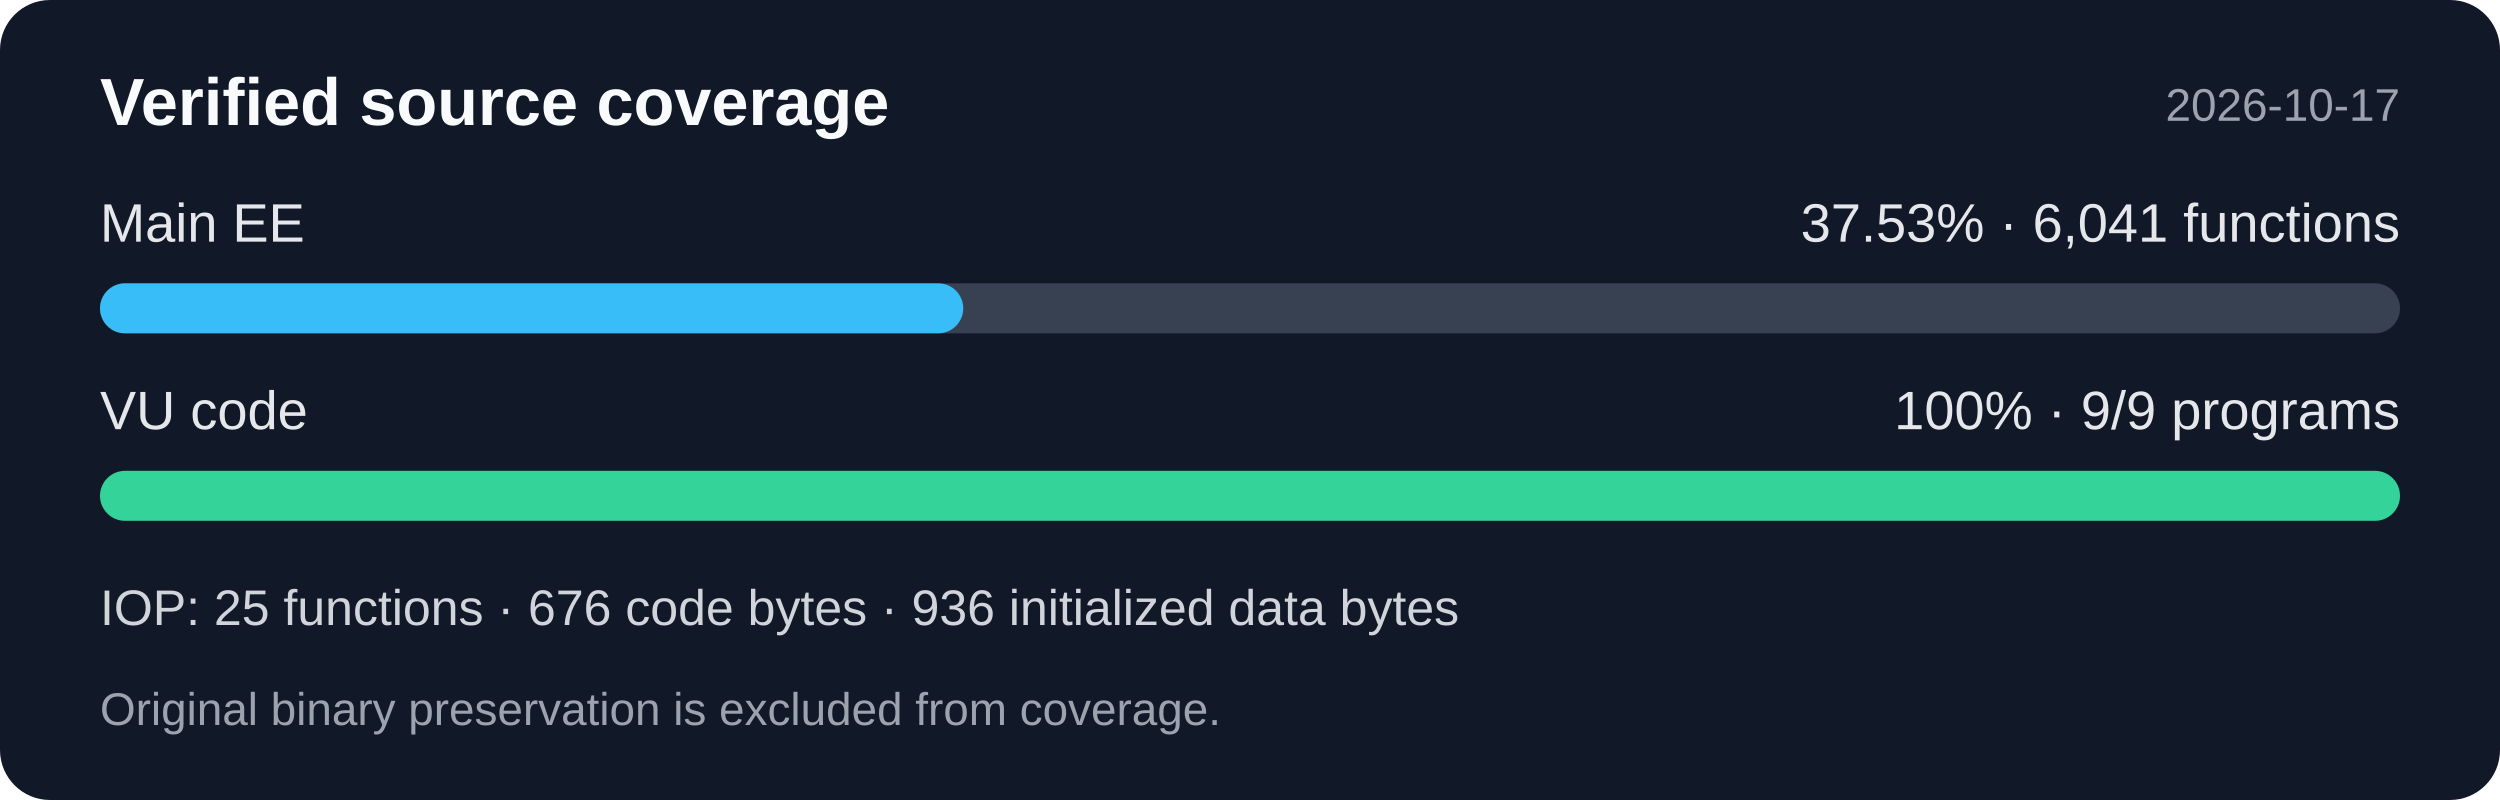
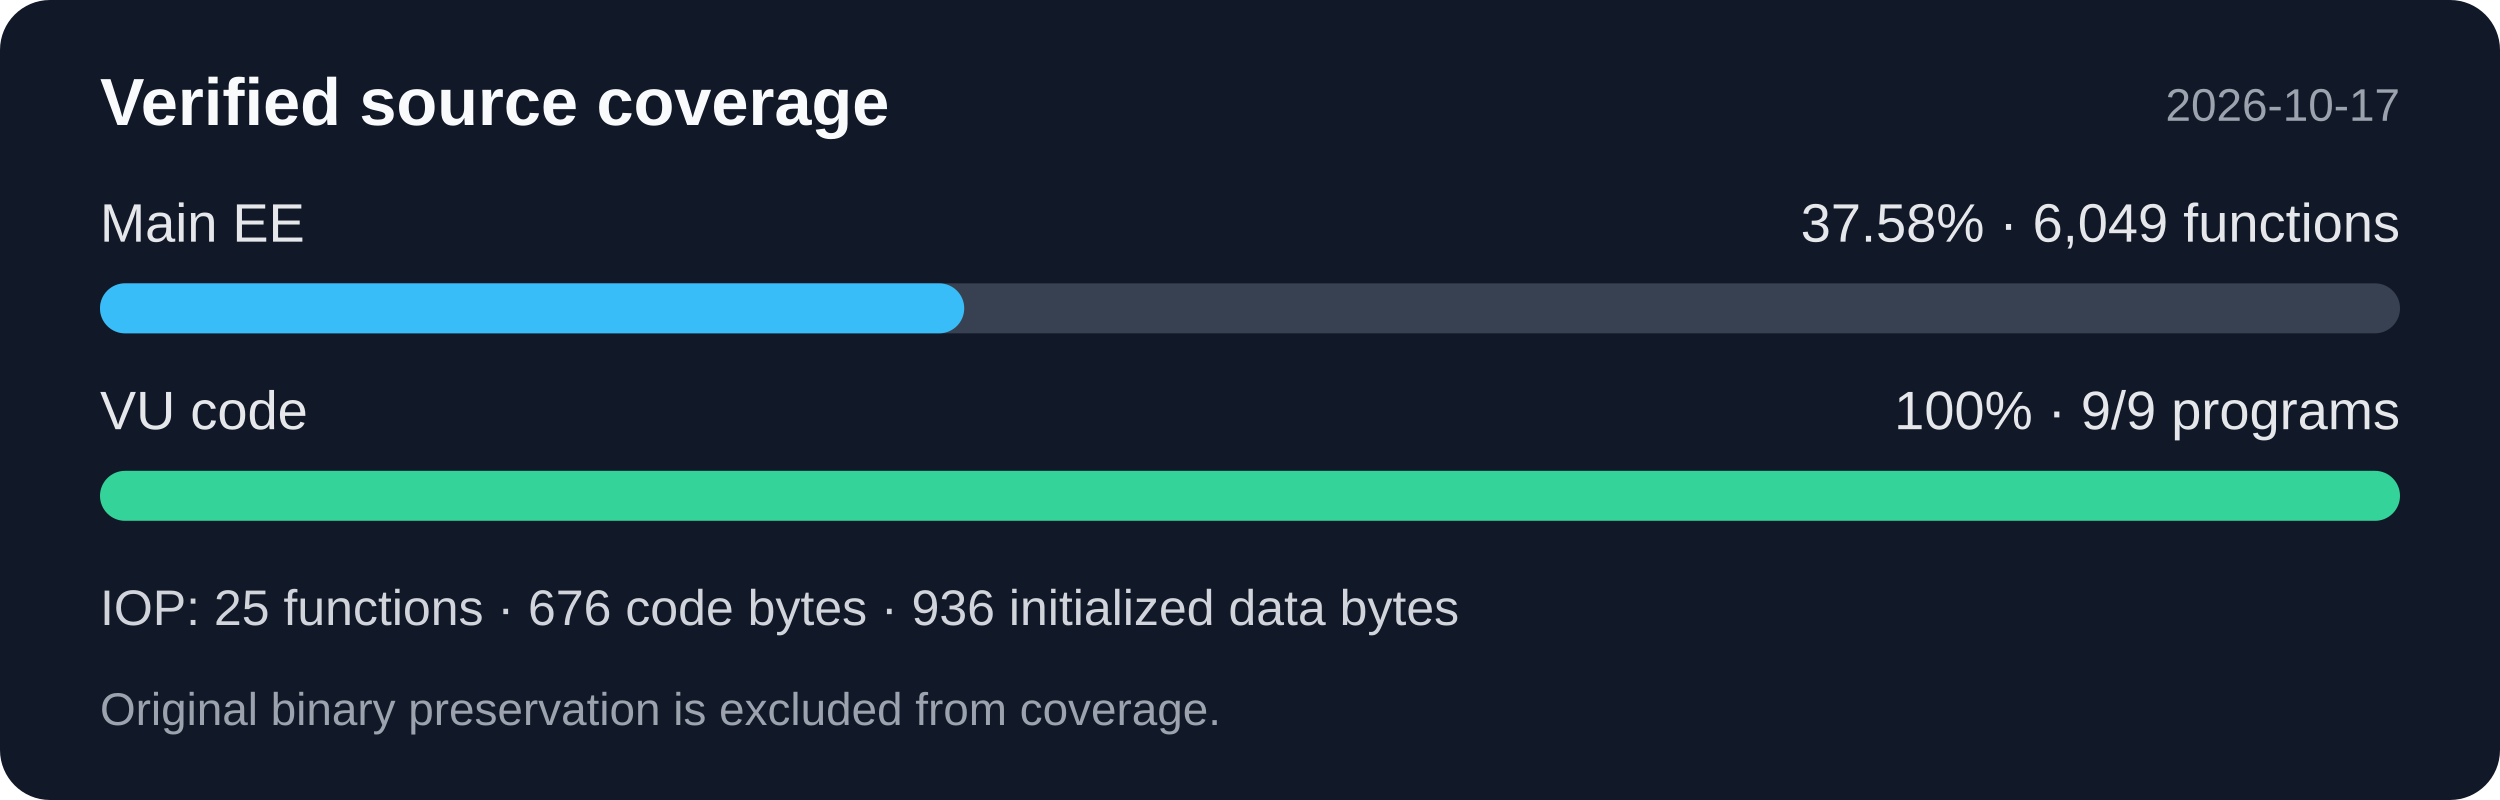
<svg xmlns="http://www.w3.org/2000/svg" width="600" height="192" viewBox="0 0 600 192" role="img" aria-labelledby="title desc">
  <rect width="600" height="192" rx="12" fill="#111827" />
  <g font-family="Segoe UI,Arial,sans-serif">
    <text x="24" y="30" fill="#f9fafb" font-size="16" font-weight="600">Verified source coverage</text>
    <text x="576" y="29" fill="#9ca3af" font-size="11" text-anchor="end">2026-10-17</text>
    <text x="24" y="58" fill="#e5e7eb" font-size="13">Main EE</text>
-     <text x="576" y="58" fill="#e5e7eb" font-size="13" text-anchor="end">37.53% · 6,041 functions</text>
+     <text x="576" y="58" fill="#e5e7eb" font-size="13" text-anchor="end">37.58% · 6,049 functions</text>
    <rect x="24" y="68" width="552" height="12" rx="6" fill="#374151" />
-     <rect x="24" y="68" width="207.181" height="12" rx="6" fill="#38bdf8" />
+     <rect x="24" y="68" width="207.416" height="12" rx="6" fill="#38bdf8" />
    <text x="24" y="103" fill="#e5e7eb" font-size="13">VU code</text>
    <text x="576" y="103" fill="#e5e7eb" font-size="13" text-anchor="end">100% · 9/9 programs</text>
    <rect x="24" y="113" width="552" height="12" rx="6" fill="#34d399" />
    <text x="24" y="150" fill="#d1d5db" font-size="12">IOP: 25 functions · 676 code bytes · 936 initialized data bytes</text>
    <text x="24" y="174" fill="#9ca3af" font-size="11">Original binary preservation is excluded from coverage.</text>
  </g>
</svg>
